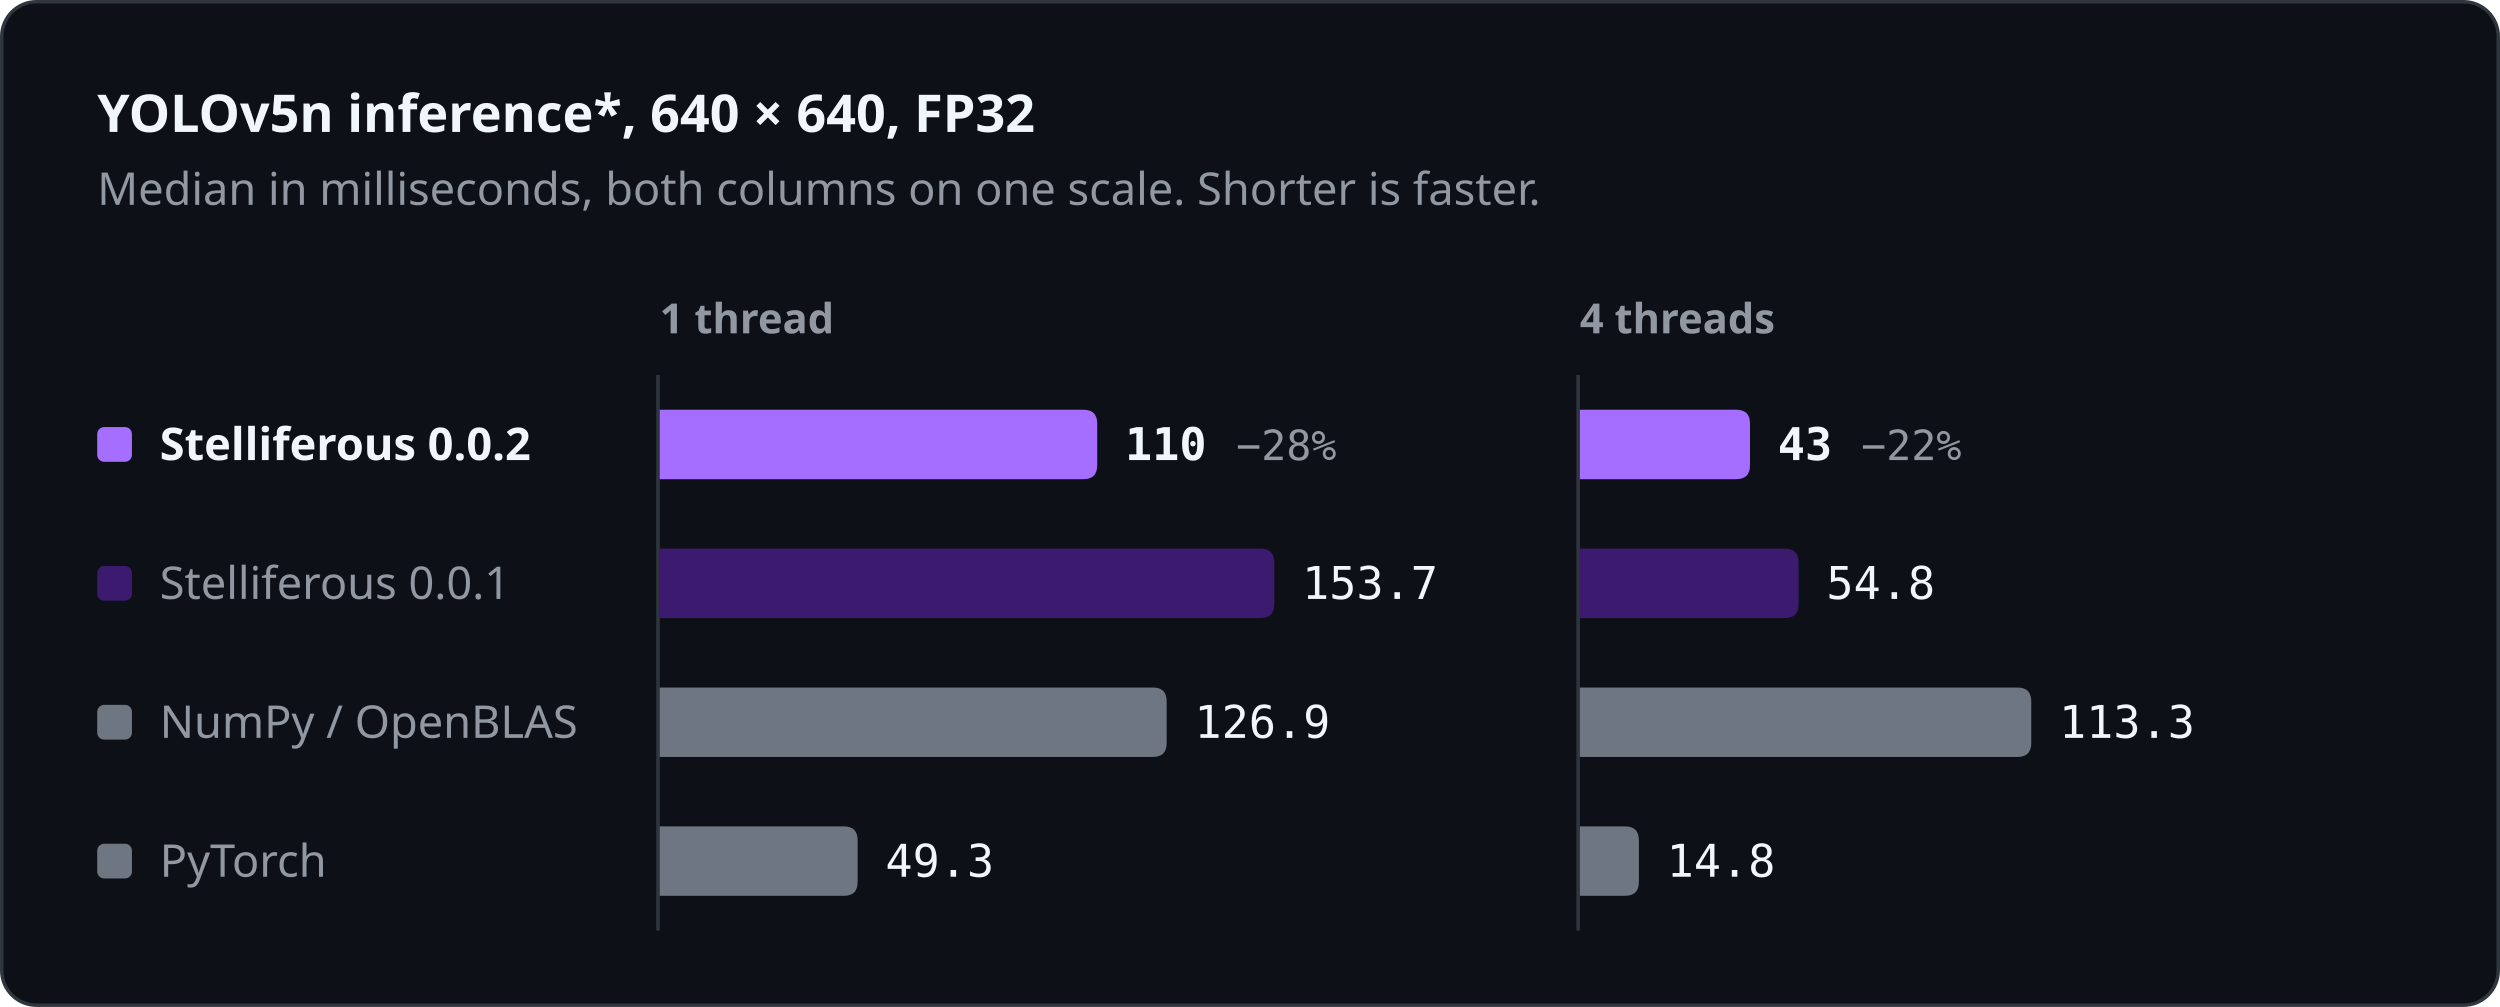
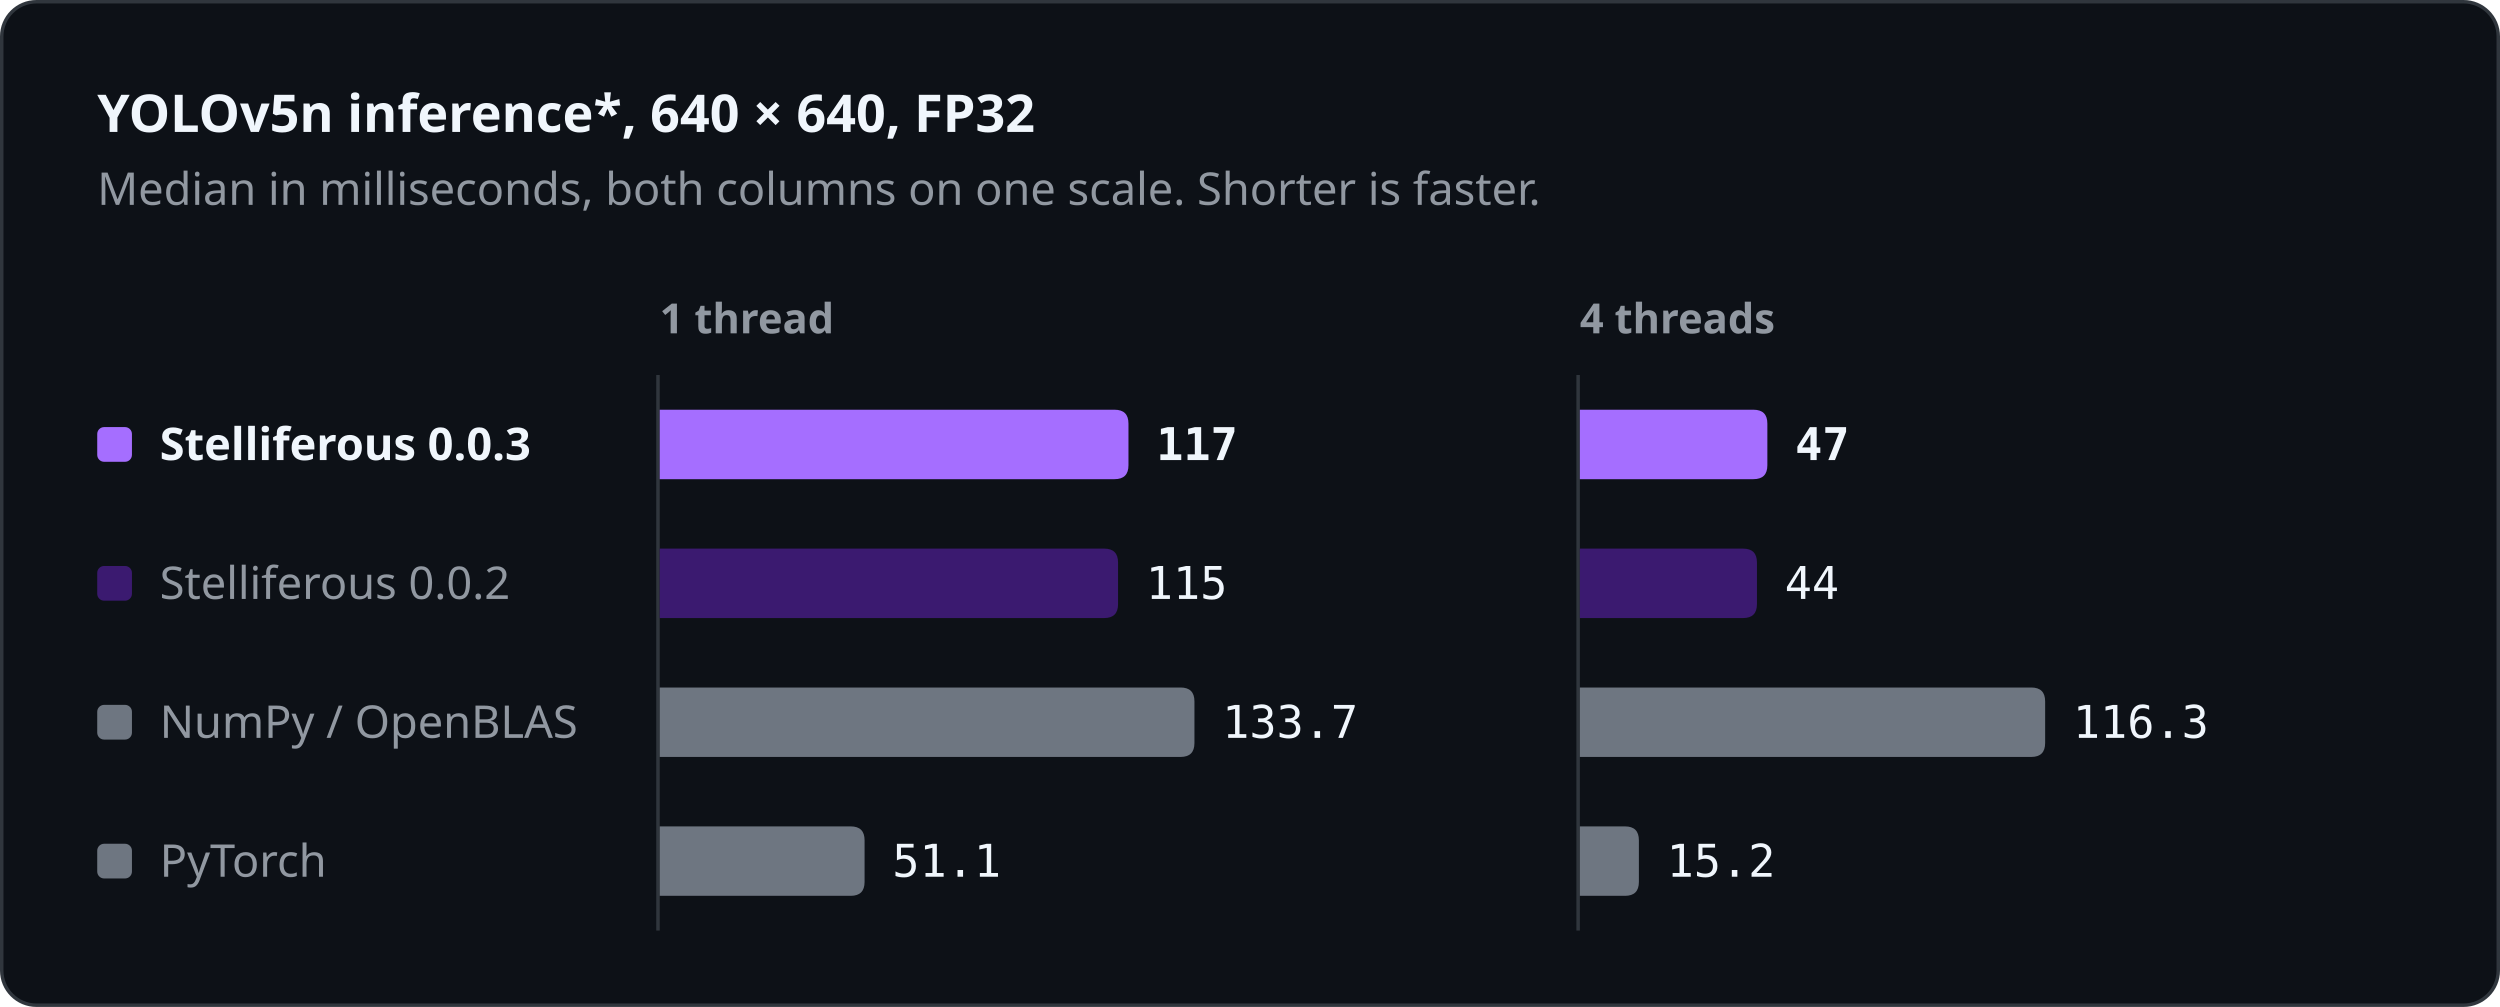
<svg xmlns="http://www.w3.org/2000/svg" width="720" height="290" viewBox="0 0 720 290" role="img" aria-label="YOLOv5n inference time in milliseconds at 1 and 4 threads">
  <rect x="0.5" y="0.5" width="719" height="289" rx="10" fill="#0d1117" stroke="#30363d" />
  <g font-family="-apple-system,BlinkMacSystemFont,'Segoe UI','Noto Sans',Helvetica,Arial,sans-serif" font-size="13" fill="#f0f6fc">
    <text x="28" y="38" font-size="15" font-weight="600">YOLOv5n inference*, 640 × 640, FP32</text>
    <text x="28" y="59" fill="#9198a1">Median in milliseconds, both columns on one scale. Shorter is faster.</text>
    <text x="190" y="96" font-size="12" font-weight="600" fill="#9198a1">1 thread</text>
    <text x="455" y="96" font-size="12" font-weight="600" fill="#9198a1">4 threads</text>
    <line x1="189.5" y1="108" x2="189.5" y2="268" stroke="#30363d" />
    <line x1="454.5" y1="108" x2="454.5" y2="268" stroke="#30363d" />
    <rect x="28" y="123" width="10" height="10" rx="2" fill="#a56eff" />
-     <text x="46" y="132.5" font-weight="600">Stelliferous 0.0.2</text>
-     <path d="M190,118H312Q316,118 316,122V134Q316,138 312,138H190Z" fill="#a56eff" />
-     <text x="324" y="132.5" font-family="ui-monospace,SFMono-Regular,Menlo,Consolas,monospace" font-weight="600">110</text>
-     <text x="356" y="132.5" font-family="ui-monospace,SFMono-Regular,Menlo,Consolas,monospace" font-size="12" fill="#9198a1">−28%</text>
-     <path d="M455,118H500Q504,118 504,122V134Q504,138 500,138H455Z" fill="#a56eff" />
-     <text x="512" y="132.5" font-family="ui-monospace,SFMono-Regular,Menlo,Consolas,monospace" font-weight="600">43</text>
-     <text x="536" y="132.5" font-family="ui-monospace,SFMono-Regular,Menlo,Consolas,monospace" font-size="12" fill="#9198a1">−22%</text>
+     <text x="46" y="132.5" font-weight="600">Stelliferous 0.0.3</text>
+     <path d="M190,118H321Q325,118 325,122V134Q325,138 321,138H190Z" fill="#a56eff" />
+     <text x="333" y="132.5" font-family="ui-monospace,SFMono-Regular,Menlo,Consolas,monospace" font-weight="600">117</text>
+     <path d="M455,118H505Q509,118 509,122V134Q509,138 505,138H455Z" fill="#a56eff" />
+     <text x="517" y="132.5" font-family="ui-monospace,SFMono-Regular,Menlo,Consolas,monospace" font-weight="600">47</text>
    <rect x="28" y="163" width="10" height="10" rx="2" fill="#3b1a70" />
-     <text x="46" y="172.5" fill="#9198a1">Stelliferous 0.0.1</text>
-     <path d="M190,158H363Q367,158 367,162V174Q367,178 363,178H190Z" fill="#3b1a70" />
-     <text x="375" y="172.5" font-family="ui-monospace,SFMono-Regular,Menlo,Consolas,monospace">153.7</text>
-     <path d="M455,158H514Q518,158 518,162V174Q518,178 514,178H455Z" fill="#3b1a70" />
-     <text x="526" y="172.5" font-family="ui-monospace,SFMono-Regular,Menlo,Consolas,monospace">54.8</text>
+     <text x="46" y="172.5" fill="#9198a1">Stelliferous 0.0.2</text>
+     <path d="M190,158H318Q322,158 322,162V174Q322,178 318,178H190Z" fill="#3b1a70" />
+     <text x="330" y="172.5" font-family="ui-monospace,SFMono-Regular,Menlo,Consolas,monospace">115</text>
+     <path d="M455,158H502Q506,158 506,162V174Q506,178 502,178H455Z" fill="#3b1a70" />
+     <text x="514" y="172.5" font-family="ui-monospace,SFMono-Regular,Menlo,Consolas,monospace">44</text>
    <rect x="28" y="203" width="10" height="10" rx="2" fill="#6e7681" />
    <text x="46" y="212.5" fill="#9198a1">NumPy / OpenBLAS</text>
-     <path d="M190,198H332Q336,198 336,202V214Q336,218 332,218H190Z" fill="#6e7681" />
-     <text x="344" y="212.5" font-family="ui-monospace,SFMono-Regular,Menlo,Consolas,monospace">126.9</text>
-     <path d="M455,198H581Q585,198 585,202V214Q585,218 581,218H455Z" fill="#6e7681" />
-     <text x="593" y="212.5" font-family="ui-monospace,SFMono-Regular,Menlo,Consolas,monospace">113.3</text>
+     <path d="M190,198H340Q344,198 344,202V214Q344,218 340,218H190Z" fill="#6e7681" />
+     <text x="352" y="212.5" font-family="ui-monospace,SFMono-Regular,Menlo,Consolas,monospace">133.7</text>
+     <path d="M455,198H585Q589,198 589,202V214Q589,218 585,218H455Z" fill="#6e7681" />
+     <text x="597" y="212.5" font-family="ui-monospace,SFMono-Regular,Menlo,Consolas,monospace">116.3</text>
    <rect x="28" y="243" width="10" height="10" rx="2" fill="#6e7681" />
    <text x="46" y="252.5" fill="#9198a1">PyTorch</text>
-     <path d="M190,238H243Q247,238 247,242V254Q247,258 243,258H190Z" fill="#6e7681" />
-     <text x="255" y="252.5" font-family="ui-monospace,SFMono-Regular,Menlo,Consolas,monospace">49.3</text>
+     <path d="M190,238H245Q249,238 249,242V254Q249,258 245,258H190Z" fill="#6e7681" />
+     <text x="257" y="252.5" font-family="ui-monospace,SFMono-Regular,Menlo,Consolas,monospace">51.1</text>
    <path d="M455,238H468Q472,238 472,242V254Q472,258 468,258H455Z" fill="#6e7681" />
-     <text x="480" y="252.5" font-family="ui-monospace,SFMono-Regular,Menlo,Consolas,monospace">14.8</text>
+     <text x="480" y="252.5" font-family="ui-monospace,SFMono-Regular,Menlo,Consolas,monospace">15.2</text>
  </g>
</svg>
